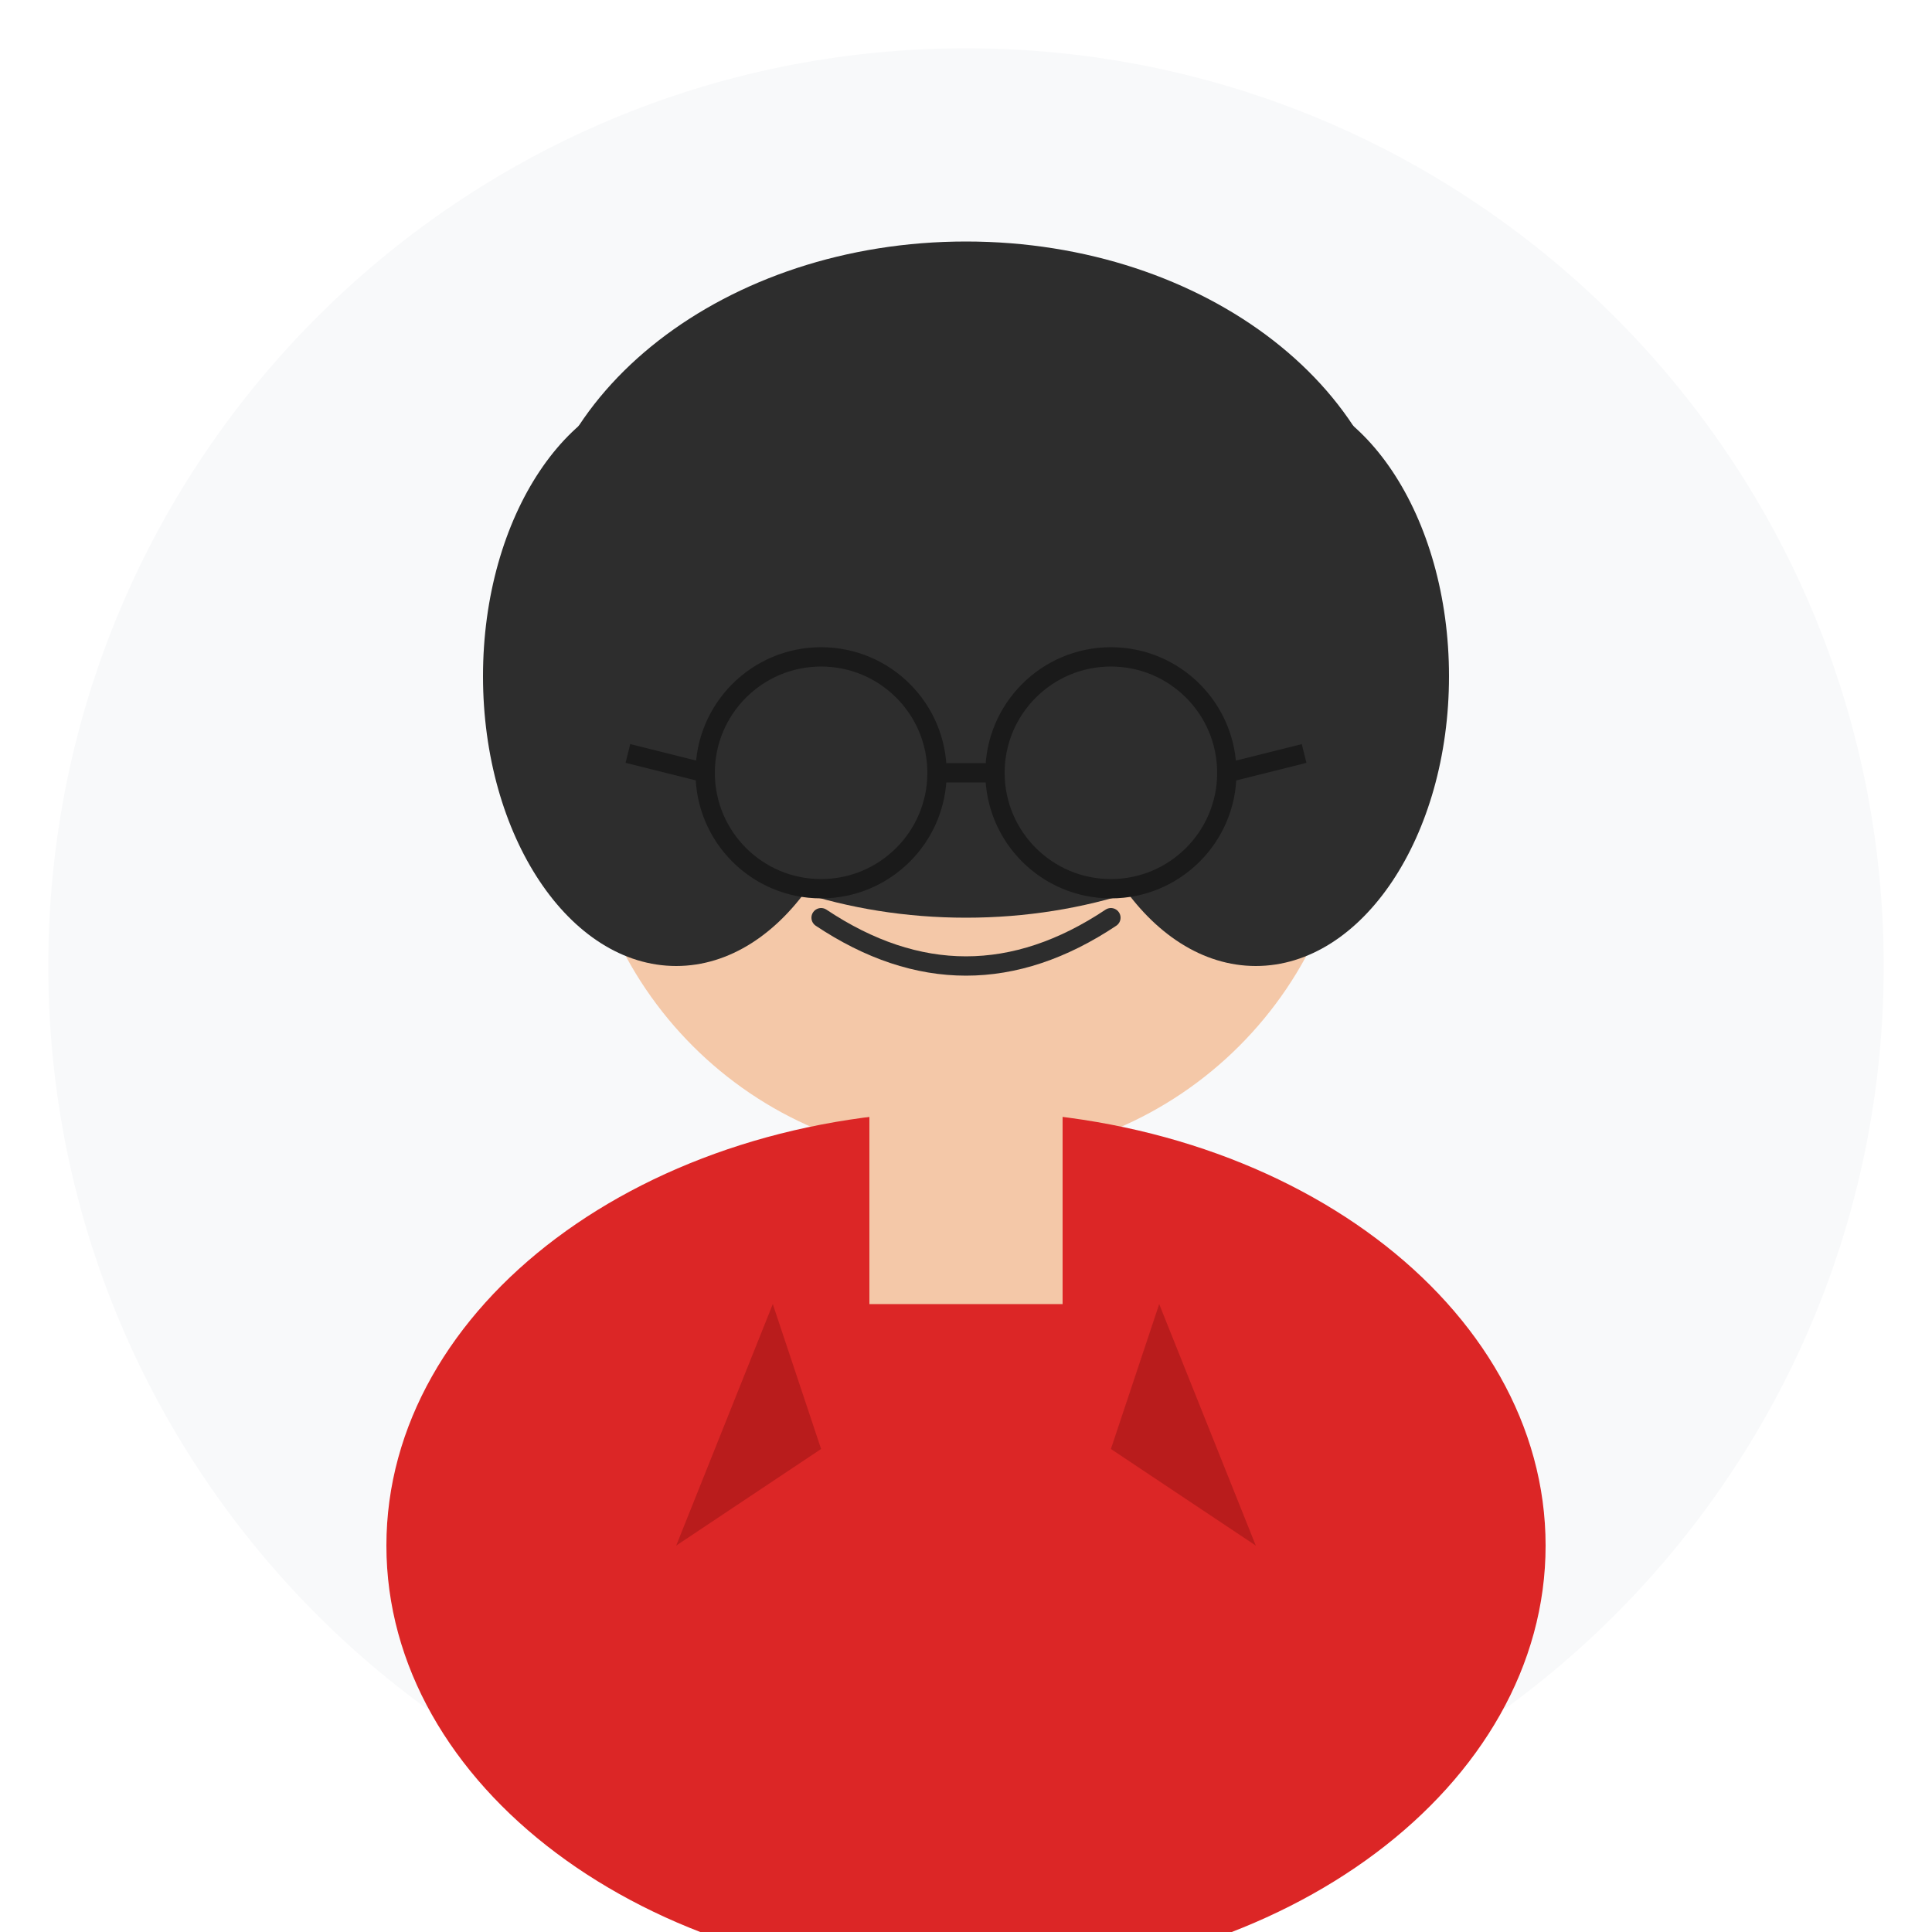
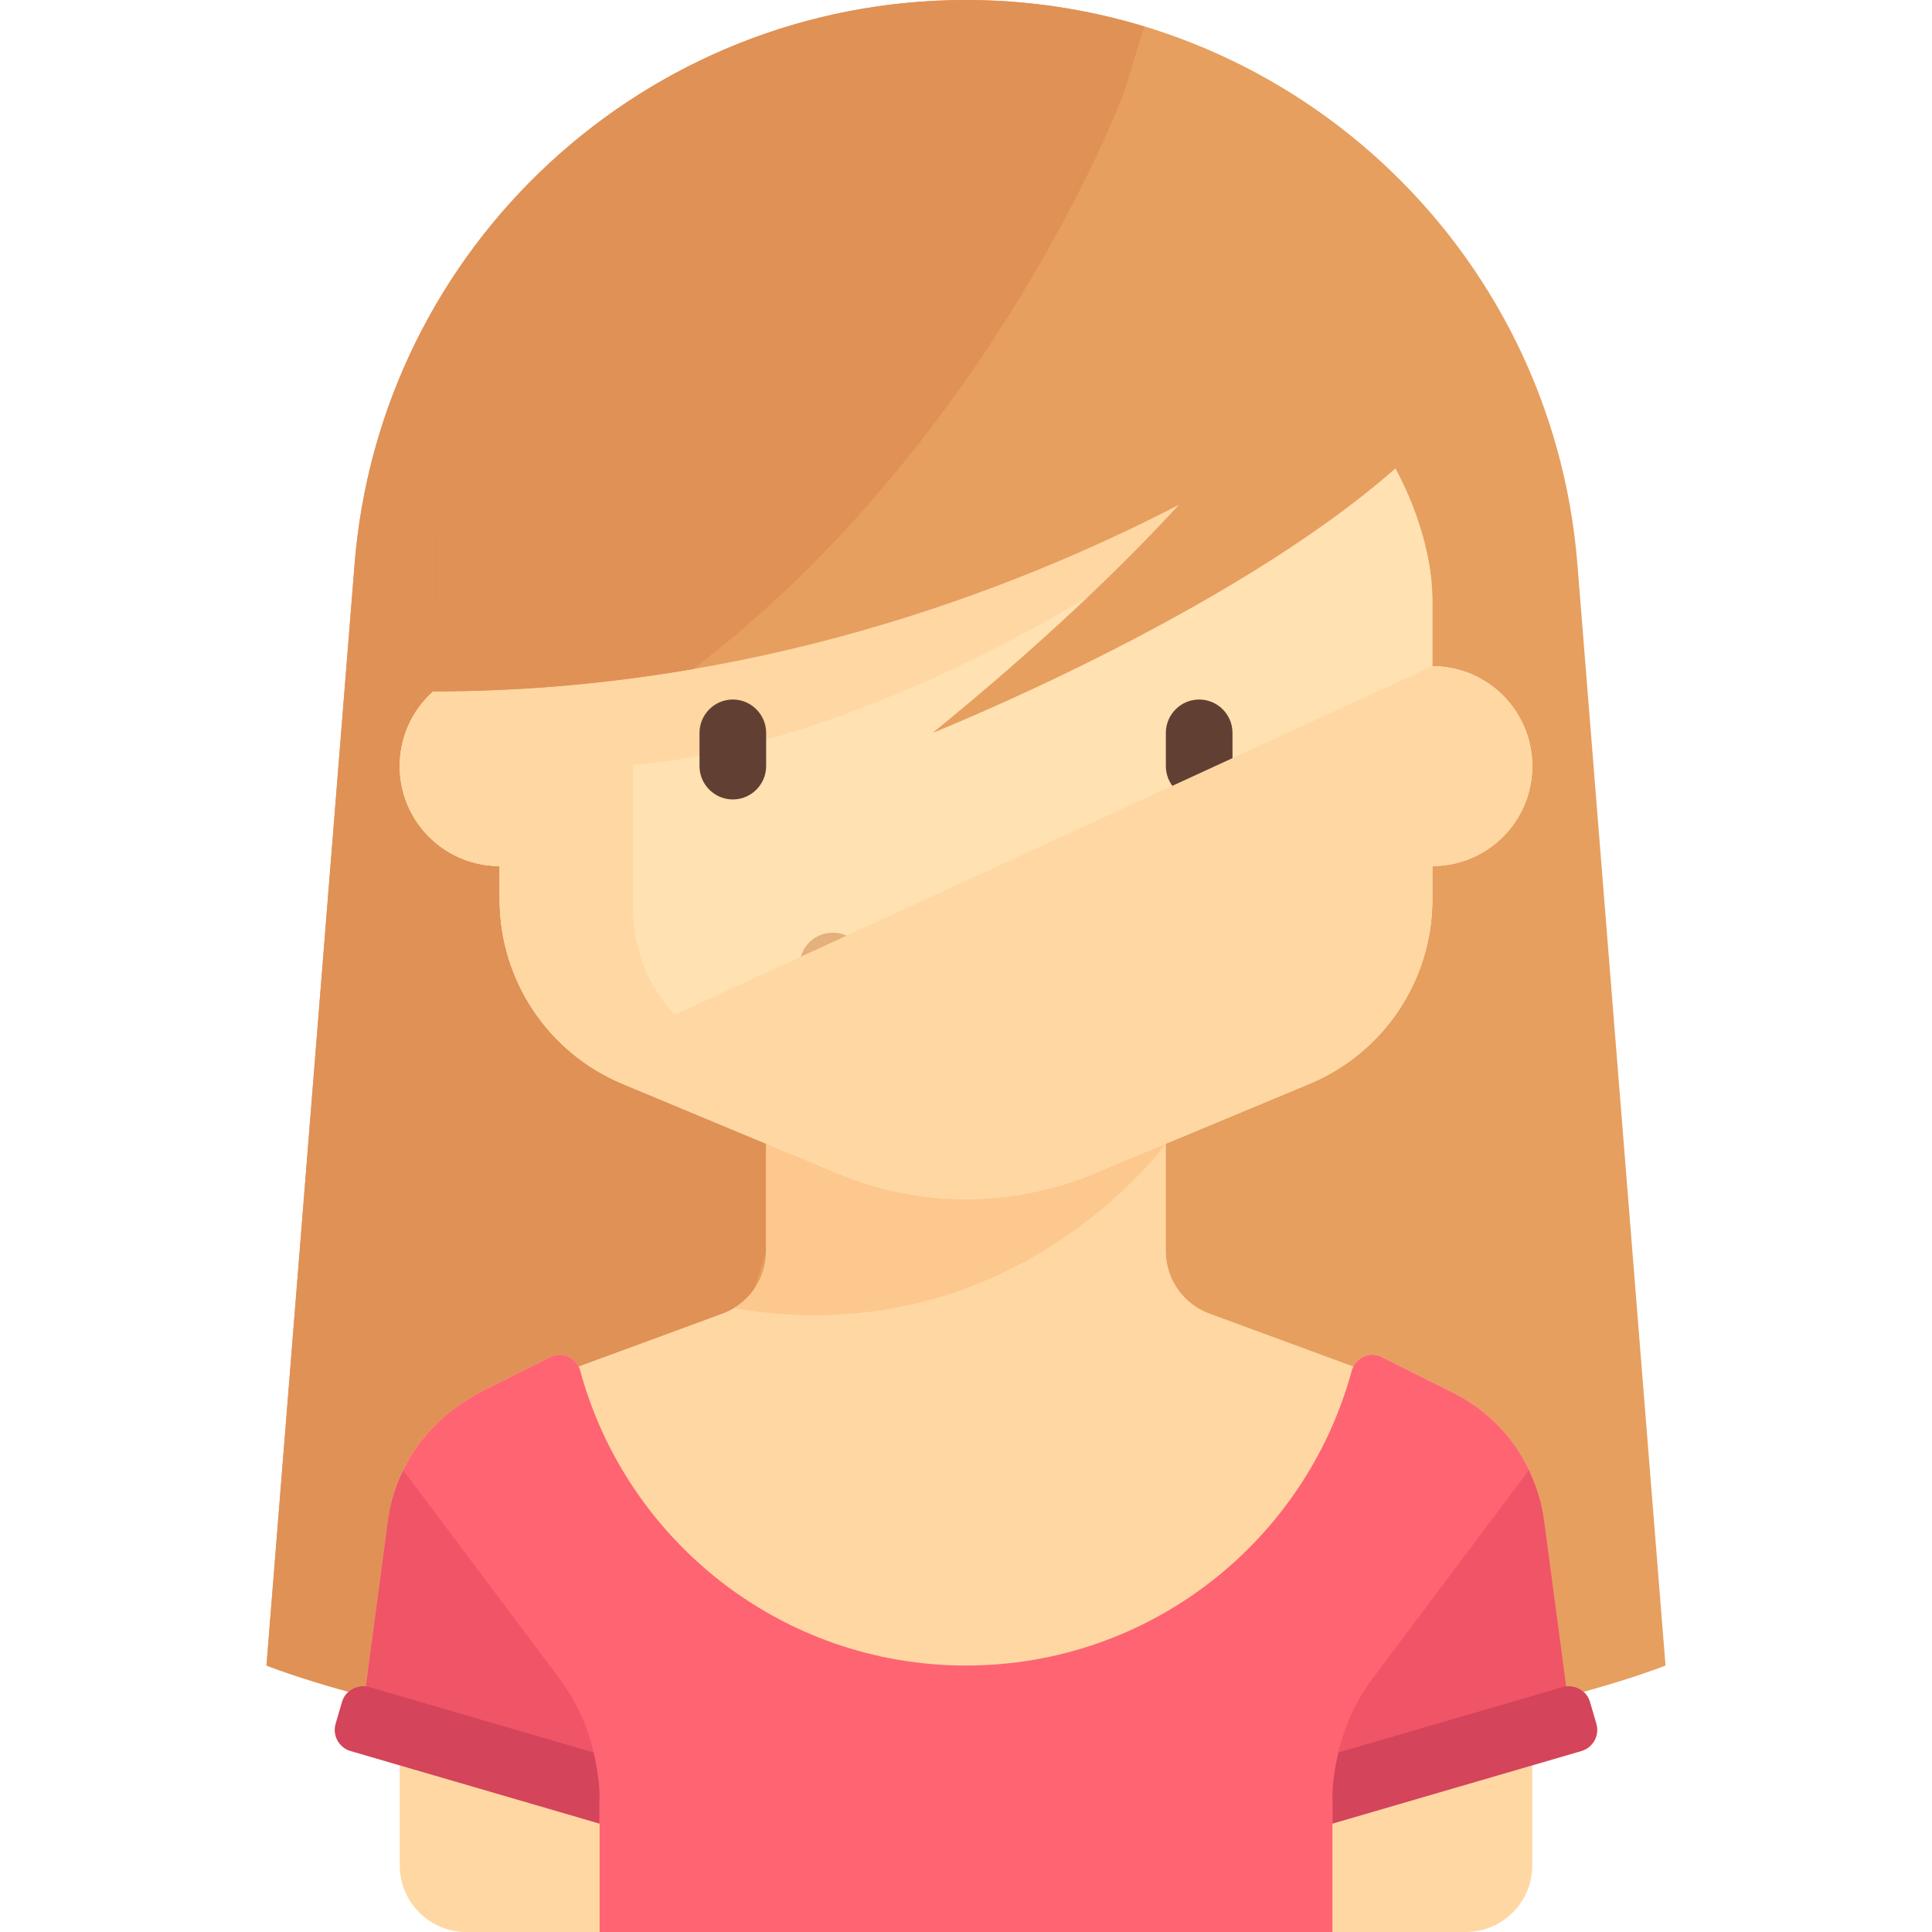
- <svg xmlns="http://www.w3.org/2000/svg" width="200" height="200" viewBox="0 0 200 200">
-   <circle cx="100" cy="100" r="95" fill="#f8f9fa" />
-   <circle cx="100" cy="80" r="40" fill="#f4c8a8" />
-   <ellipse cx="100" cy="60" rx="45" ry="35" fill="#2d2d2d" />
-   <ellipse cx="70" cy="70" rx="20" ry="30" fill="#2d2d2d" />
-   <ellipse cx="130" cy="70" rx="20" ry="30" fill="#2d2d2d" />
-   <g stroke="#1a1a1a" stroke-width="2" fill="none">
-     <circle cx="85" cy="80" r="12" />
-     <circle cx="115" cy="80" r="12" />
-     <line x1="97" y1="80" x2="103" y2="80" />
-     <line x1="73" y1="80" x2="65" y2="78" />
-     <line x1="127" y1="80" x2="135" y2="78" />
+ <svg xmlns="http://www.w3.org/2000/svg" height="800px" width="800px" version="1.1" id="Layer_1" viewBox="0 0 464 464" xml:space="preserve">
+   <g>
+     <g>
+       <path style="fill:#E69F5F;" d="M400,400c0,0-58.904,24-168,24S63.999,400,63.999,400l21.157-264.465    C91.28,58.994,155.182,0,231.967,0h0.064c76.786,0,140.688,58.994,146.811,135.535L400,400z" />
+     </g>
+     <g>
+       <path style="fill:#E09156;" d="M274.813,6.378C261.245,2.26,246.891,0,232.031,0h-0.063C155.182,0,91.279,58.994,85.156,135.535    L63.999,400c0,0,28.876,11.71,83.467,18.769L274.813,6.378z" />
+     </g>
+     <path style="fill:#FFD7A3;" d="M383.388,413.991l-1.526-5.227c-0.737-2.525-3.197-4.073-5.727-3.751l-5.334-40.002   c-1.752-13.142-9.902-24.561-21.76-30.49l-17.232-8.616c-2.567-1.284-5.51-0.145-6.766,2.29l-34.103-12.548   c-6.534-2.178-10.94-8.292-10.94-15.179v-25.802l34.461-14.359C332.349,252.855,344,235.378,344,216v-8c13.255,0,24-10.745,24-24   s-10.745-24-24-24v-16c0-22.091-17.909-56-40-56h-144c-22.091,0-40,33.909-40,56v16c-13.255,0-24,10.745-24,24s10.745,24,24,24v8   c0,19.378,11.651,36.855,29.538,44.308l34.462,14.36v25.801c0,6.887-4.407,13.001-10.94,15.179l-34.101,12.547   c-1.242-2.438-4.179-3.583-6.742-2.302l-15.714,7.857c-13.41,6.705-21.552,18.121-23.304,31.262l-5.334,40.002   c-2.53-0.322-4.989,1.226-5.727,3.751l-1.526,5.227c-0.817,2.799,0.79,5.729,3.588,6.546l11.8,3.441V448c0,8.836,7.164,16,16,16h32   h176h32c8.836,0,16-7.164,16-16v-24.021l11.799-3.442C382.597,419.721,384.204,416.79,383.388,413.991z" />
+     <path style="fill:#FDC88E;" d="M280,274.667l-96,0.001v25.801c0,5.693-3.017,10.852-7.752,13.701   C243.173,325.733,280,274.667,280,274.667z" />
+     <path style="fill:#FFE1B2;" d="M344,160v-16c0-22.091-17.909-56-40-56h-144c-22.091,0-40,33.909-40,56v16   c-13.255,0-24,10.745-24,24s10.745,24,24,24v8c0,19.378,11.651,36.855,29.538,44.308l51.691,21.538   c9.75,4.063,20.208,6.154,30.77,6.154l0,0c10.562,0,21.019-2.092,30.769-6.154l51.694-21.539C332.349,252.855,344,235.378,344,216   v-8c13.255,0,24-10.745,24-24S357.255,160,344,160z" />
+     <g>
+       <path style="fill:#623F33;" d="M288,192L288,192c-4.4,0-8-3.6-8-8v-8c0-4.4,3.6-8,8-8l0,0c4.4,0,8,3.6,8,8v8    C296,188.4,292.399,192,288,192z" />
+     </g>
+     <g>
+       <g>
+         <path style="fill:#E4B07B;" d="M231.999,248.219c-14.223,0-27.527-3.5-36.5-9.605c-3.652-2.484-4.602-7.461-2.113-11.113     c2.48-3.648,7.461-4.598,11.113-2.113c6.289,4.277,16.57,6.832,27.5,6.832s21.211-2.555,27.5-6.832     c3.66-2.492,8.629-1.539,11.113,2.113c2.488,3.652,1.539,8.629-2.113,11.113C259.528,244.719,246.223,248.219,231.999,248.219z" />
+       </g>
+     </g>
+     <g>
+       <path style="fill:#FFD7A3;" d="M161.995,243.723c-6.482-6.949-9.995-16.121-9.995-25.625v-34.422    c43.629-3.305,102.53-32.204,137.824-59.856L280,113.996c0,0-71,46-160,46l0,0V160c-13.255,0-24,10.745-24,24s10.745,24,24,24v8    c0,19.378,11.651,36.855,29.538,44.308l51.69,21.538c9.75,4.063,20.208,6.154,30.77,6.154l0,0c10.562,0,21.019-2.092,30.769-6.154    l51.694-21.539C332.349,252.855,344,235.378,344,216v-8c13.255,0,24-10.745,24-24S357.255,160,344,160z" />
+     </g>
+     <g>
+       <path style="fill:#FF6473;" d="M377.191,412.936l-6.39-47.925c-1.752-13.142-9.902-24.561-21.76-30.49l-17.232-8.616    c-2.919-1.46-6.327,0.212-7.184,3.362c-11.09,40.761-48.352,70.736-92.627,70.736c-44.285,0-81.555-29.99-92.635-70.767    c-0.852-3.134-4.242-4.797-7.146-3.345l-15.714,7.857c-13.41,6.705-21.552,18.121-23.304,31.262l-6.512,48.836    C107.821,421.124,143.999,432,143.999,432v32h176v-32L377.191,412.936z" />
+     </g>
+     <g>
+       <path style="fill:#F05467;" d="M143.801,429.556c-0.489-9.513-3.665-18.705-9.402-26.355l-37.557-50.076    c-1.813,3.734-3.087,7.708-3.645,11.887l-6.341,47.561L143.801,429.556z" />
+     </g>
+     <g>
+       <path style="fill:#D4445A;" d="M80.612,413.991c-0.817,2.799,0.79,5.73,3.588,6.546l59.799,17.444V432    c0-3.779-0.594-7.481-1.461-11.113l-53.856-15.71c-2.798-0.816-5.728,0.79-6.544,3.588L80.612,413.991z" />
+     </g>
+     <g>
+       <path style="fill:#F05467;" d="M320.198,429.556c0.489-9.513,3.665-18.705,9.402-26.355l37.557-50.076    c1.813,3.734,3.087,7.708,3.645,11.887l6.341,47.561L320.198,429.556z" />
+     </g>
+     <g>
+       <path style="fill:#D4445A;" d="M383.388,413.991c0.817,2.799-0.79,5.73-3.588,6.546L320,437.981V432    c0-3.779,0.594-7.481,1.461-11.113l53.856-15.71c2.798-0.816,5.728,0.79,6.544,3.588L383.388,413.991z" />
+     </g>
+     <g>
+       <path style="fill:#623F33;" d="M175.999,192L175.999,192c-4.4,0-8-3.6-8-8v-8c0-4.4,3.6-8,8-8l0,0c4.4,0,8,3.6,8,8v8    C183.999,188.4,180.399,192,175.999,192z" />
+     </g>
+     <path style="fill:#E69F5F;" d="M103.73,112.976l0.27,53.078c75.501,0,138.099-23.591,179.168-44.834   c-12.761,13.843-31.957,32.686-59.169,54.78c0,0,71.23-28.324,111.132-63.501v-0.003c0-52.191-42.309-94.5-94.5-94.5h-42.403   C145.85,17.996,103.463,60.599,103.73,112.976z" />
+     <path style="fill:#E09156;" d="M269.789,22.588c-9.184-2.977-18.981-4.591-29.157-4.591h-42.403   c-52.379,0-94.765,42.602-94.499,94.98l0.27,53.079c22.016,0,42.926-2.016,62.534-5.385   C238.805,105.325,269.672,22.902,269.789,22.588z" />
  </g>
-   <circle cx="85" cy="80" r="3" fill="#2d2d2d" />
-   <circle cx="115" cy="80" r="3" fill="#2d2d2d" />
-   <path d="M 85 95 Q 100 105 115 95" stroke="#2d2d2d" stroke-width="2" fill="none" stroke-linecap="round" />
-   <ellipse cx="100" cy="160" rx="60" ry="45" fill="#dc2626" />
-   <rect x="90" y="110" width="20" height="25" fill="#f4c8a8" />
-   <path d="M 80 135 L 70 160 L 85 150 Z" fill="#b91c1c" />
-   <path d="M 120 135 L 130 160 L 115 150 Z" fill="#b91c1c" />
</svg>
